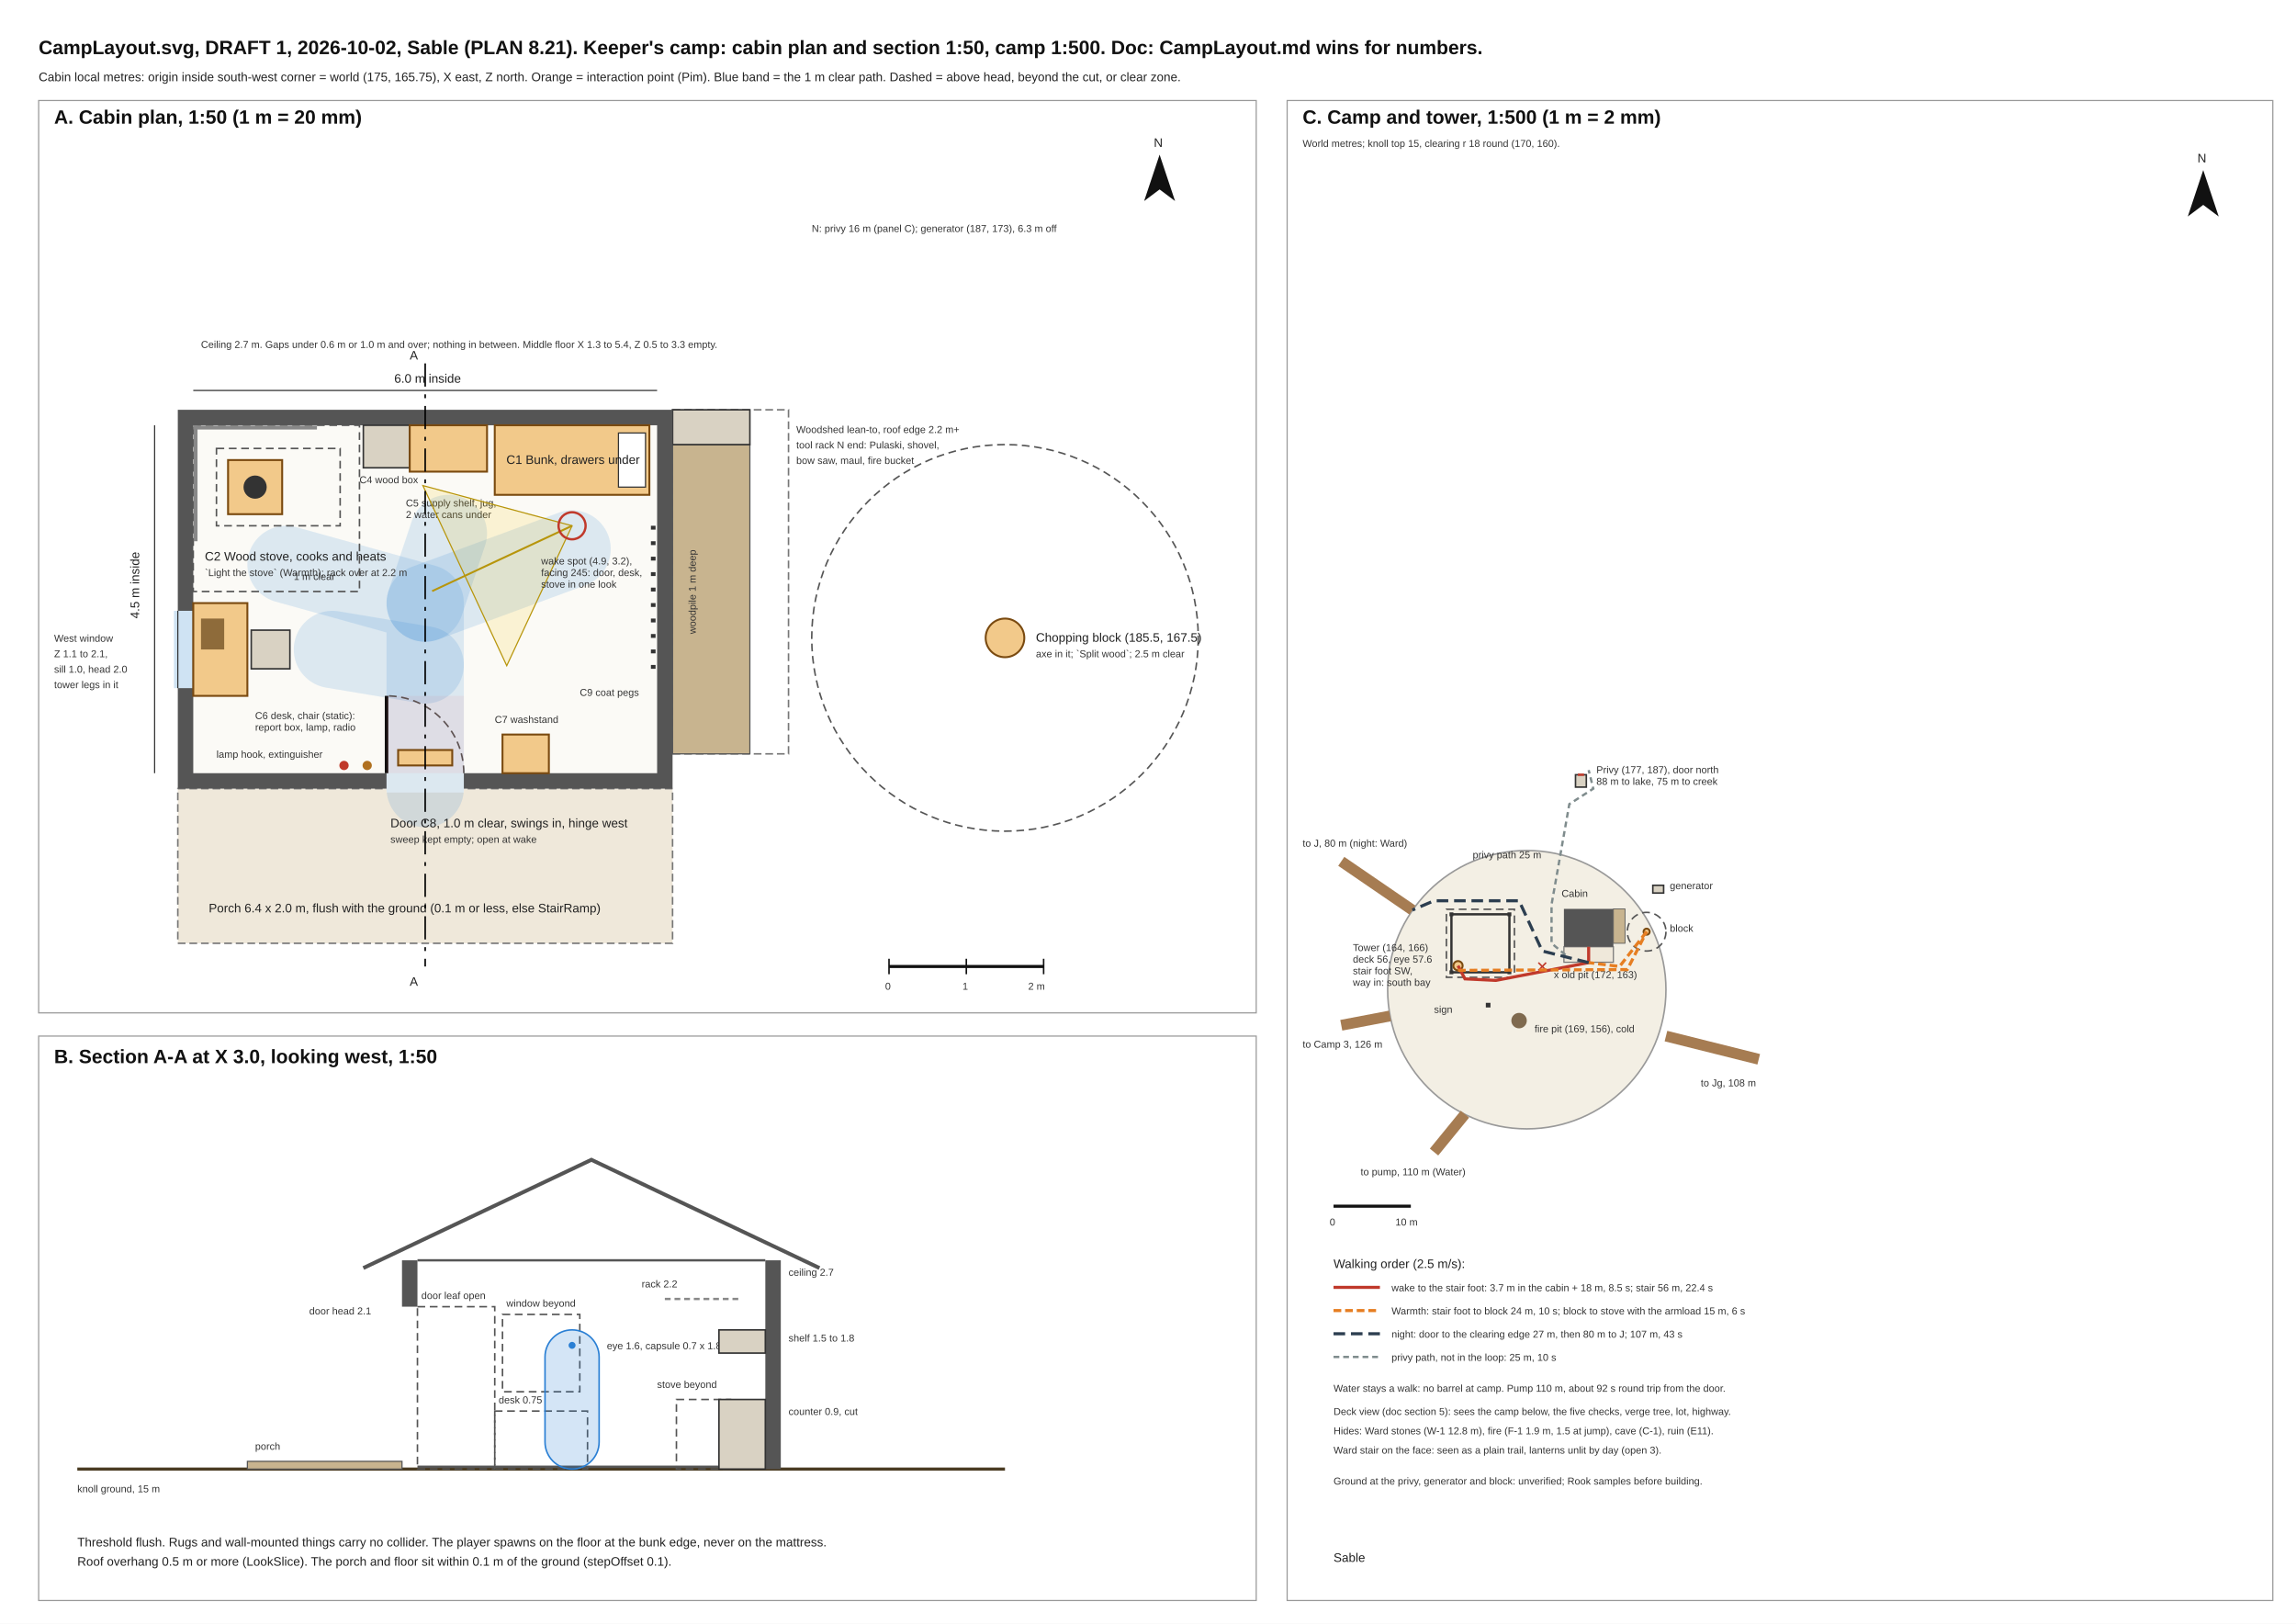
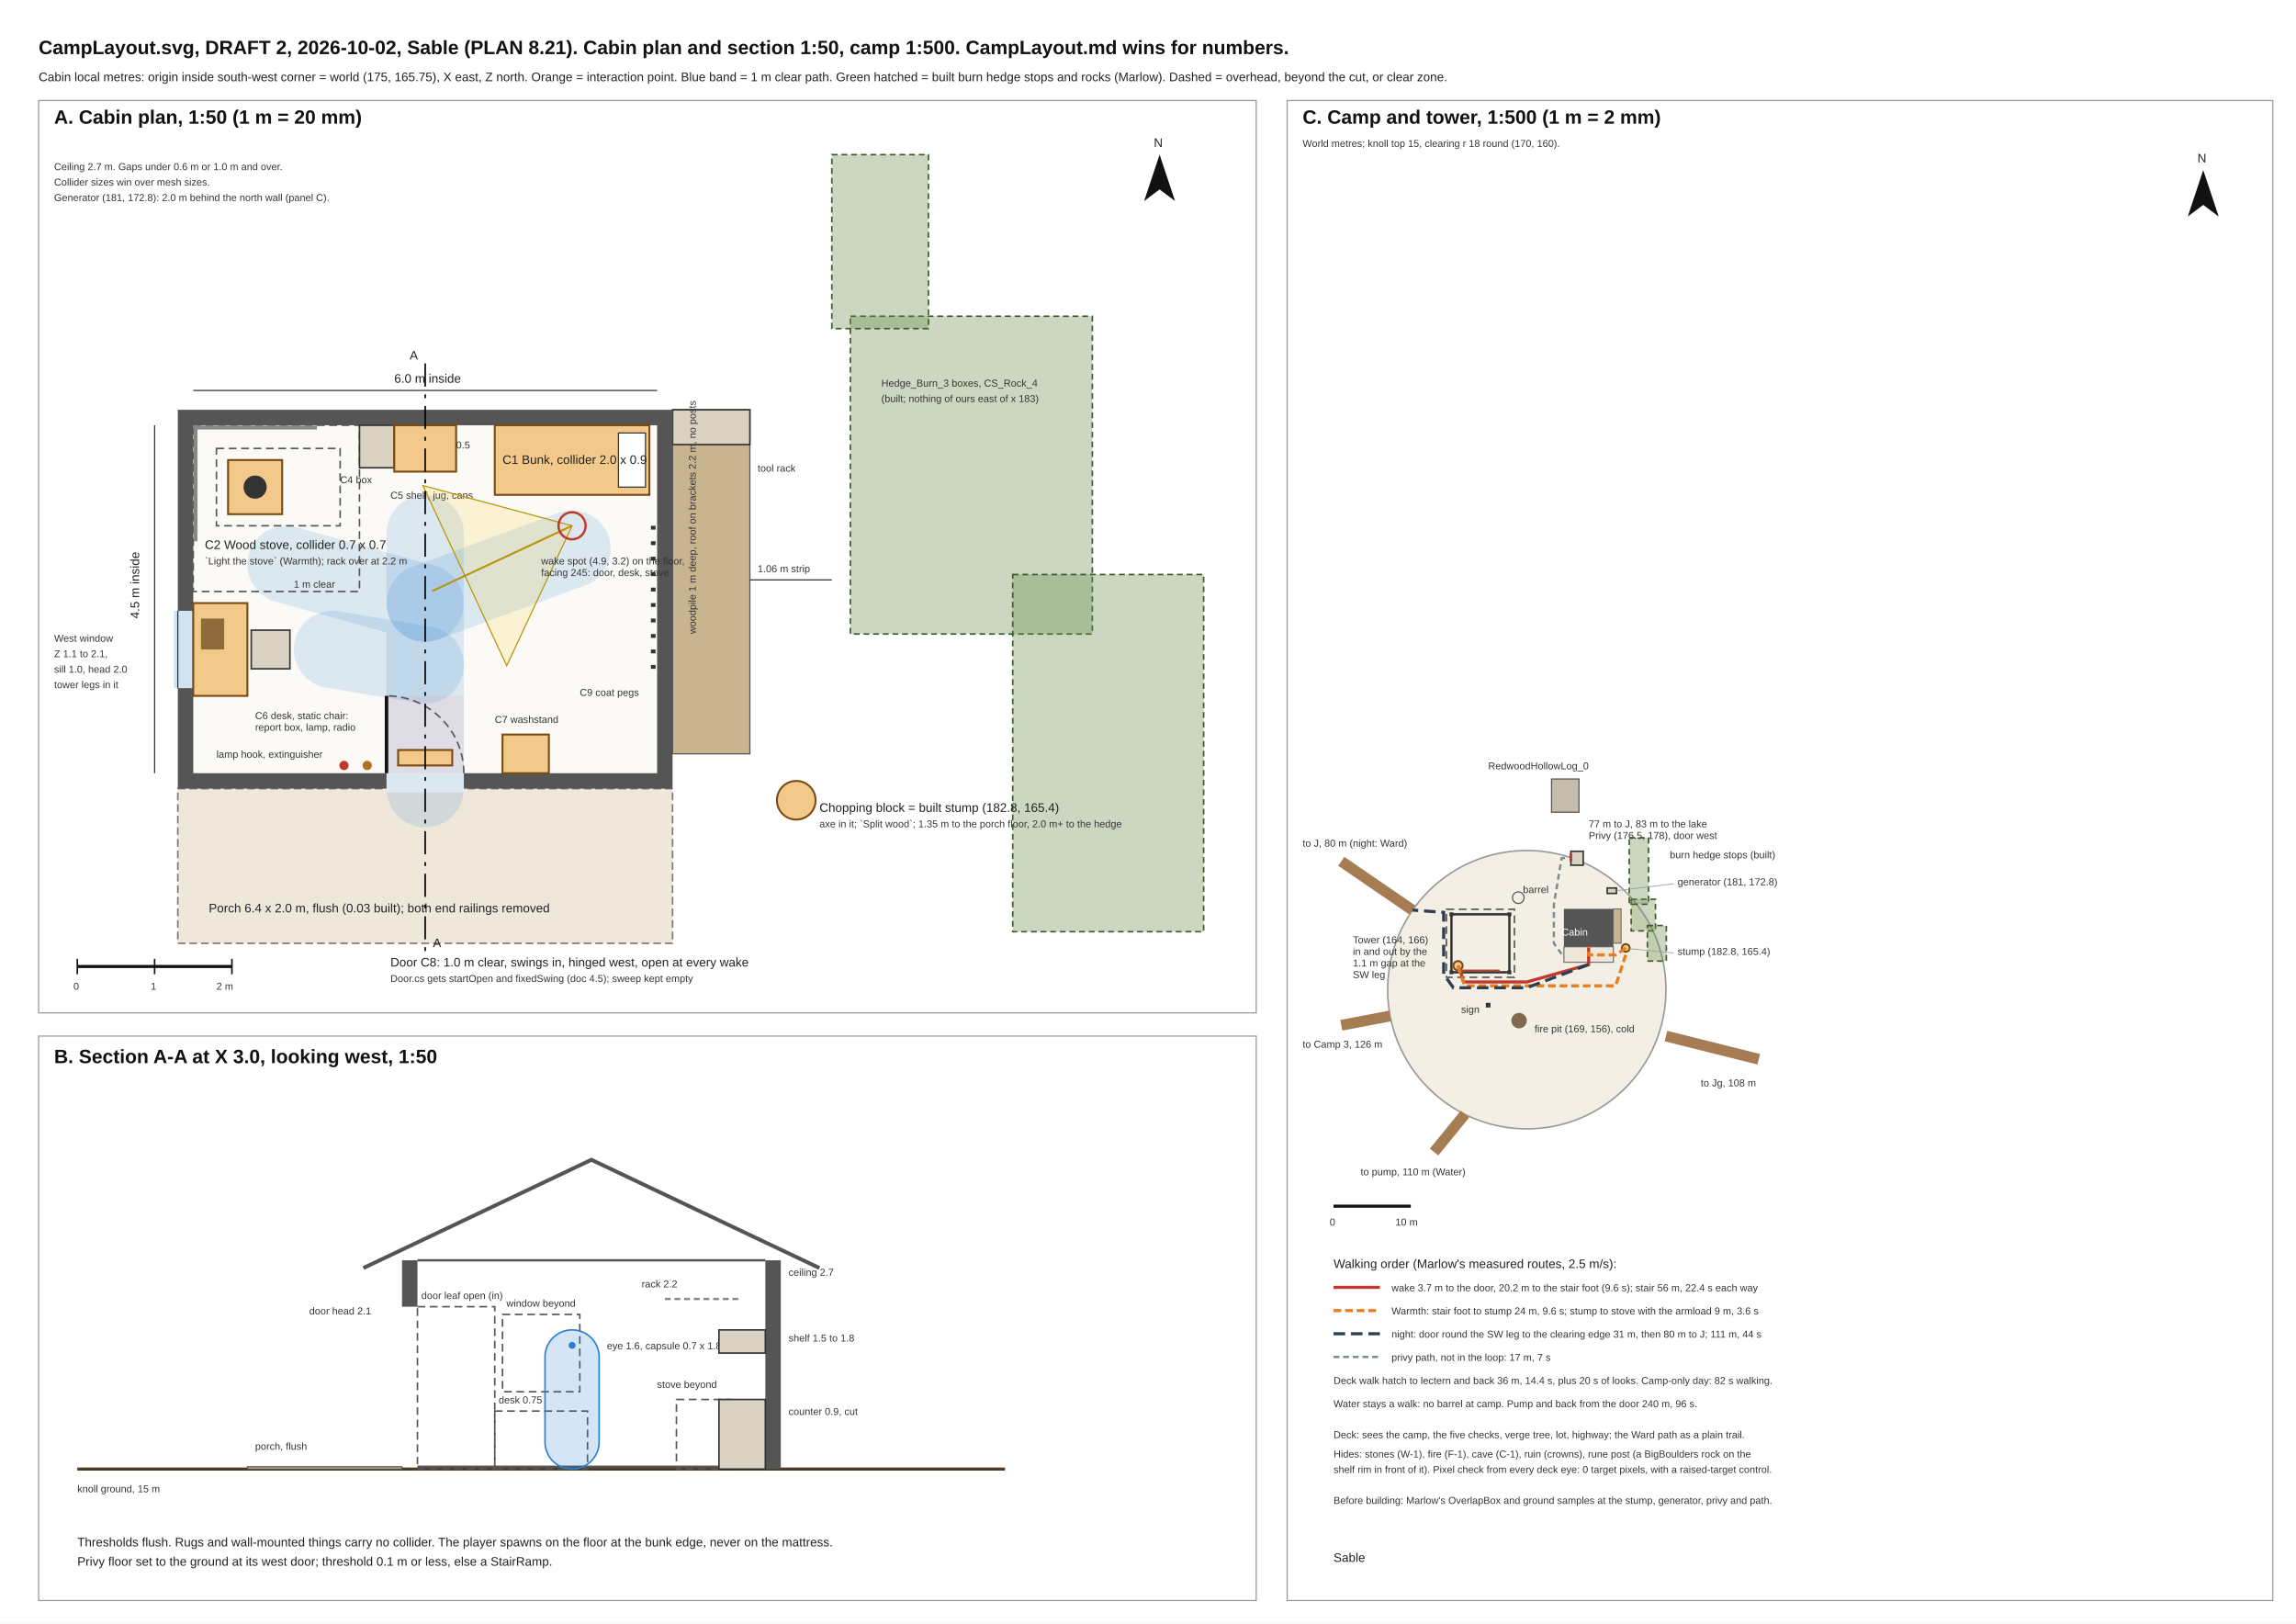
<svg xmlns="http://www.w3.org/2000/svg" width="594mm" height="420mm" viewBox="0 0 594 420" font-family="Arial, sans-serif">
  <style>
 .t{font-size:3.2px;fill:#222}
 .s{font-size:2.6px;fill:#333}
 .h{font-size:5px;font-weight:bold;fill:#111}
 .wall{fill:#555}
 .fur{fill:#d9d2c3;stroke:#333;stroke-width:0.4}
 .act{fill:#f2c98a;stroke:#7a4a10;stroke-width:0.5}
 .dash{fill:none;stroke:#555;stroke-width:0.4;stroke-dasharray:2 1.2}
+  .hedge{fill:#6b8e4e;fill-opacity:0.35;stroke:#3d5a2a;stroke-width:0.4;stroke-dasharray:1.5 1}
 .path{fill:none;stroke:#2a7fd4;stroke-width:20;stroke-opacity:0.15;stroke-linejoin:round;stroke-linecap:round}
 .route{fill:none;stroke:#c0392b;stroke-width:0.8}
 .warm{fill:none;stroke:#e67e22;stroke-width:0.8;stroke-dasharray:2 1}
 .night{fill:none;stroke:#2c3e50;stroke-width:0.8;stroke-dasharray:3 1.5}
 .priv{fill:none;stroke:#7f8c8d;stroke-width:0.6;stroke-dasharray:1.5 1}
 .frame{fill:none;stroke:#999;stroke-width:0.3}
</style>
  <rect x="0" y="0" width="594" height="420" fill="#fff" />
-   <text x="10" y="14" class="h">CampLayout.svg, DRAFT 1, 2026-10-02, Sable (PLAN 8.21). Keeper's camp: cabin plan and section 1:50, camp 1:500. Doc: CampLayout.md wins for numbers.</text>
-   <text x="10" y="21" class="t">Cabin local metres: origin inside south-west corner = world (175, 165.75), X east, Z north. Orange = interaction point (Pim). Blue band = the 1 m clear path. Dashed = above head, beyond the cut, or clear zone.</text>
+   <text x="10" y="14" class="h">CampLayout.svg, DRAFT 2, 2026-10-02, Sable (PLAN 8.21). Cabin plan and section 1:50, camp 1:500. CampLayout.md wins for numbers.</text>
+   <text x="10" y="21" class="t">Cabin local metres: origin inside south-west corner = world (175, 165.75), X east, Z north. Orange = interaction point. Blue band = 1 m clear path. Green hatched = built burn hedge stops and rocks (Marlow). Dashed = overhead, beyond the cut, or clear zone.</text>
  <rect x="10" y="26" width="315" height="236" class="frame" />
  <text x="14" y="32" class="h">A. Cabin plan, 1:50 (1 m = 20 mm)</text>
+   <rect x="220" y="81.8" width="62.6" height="82.2" class="hedge" />
+   <rect x="262" y="148.6" width="49.4" height="92.4" class="hedge" />
+   <rect x="215.2" y="40" width="25" height="45" class="hedge" />
+   <text x="228" y="100" class="s">Hedge_Burn_3 boxes, CS_Rock_4</text>
+   <text x="228" y="104" class="s">(built; nothing of ours east of x 183)</text>
  <rect x="46" y="204" width="128" height="40" fill="#efe8da" stroke="#777" stroke-width="0.4" stroke-dasharray="2 1" />
-   <text x="54" y="236" class="t">Porch 6.4 x 2.0 m, flush with the ground (0.1 m or less, else StairRamp)</text>
-   <rect x="174" y="106" width="30" height="89" fill="none" stroke="#777" stroke-width="0.4" stroke-dasharray="2 1" />
-   <rect x="174" y="115" width="20" height="80" fill="#c8b48f" stroke="#555" stroke-width="0.3" />
+   <text x="54" y="236" class="t">Porch 6.4 x 2.0 m, flush (0.03 built); both end railings removed</text>
+   <rect x="174" y="106" width="20" height="89" fill="#c8b48f" stroke="#555" stroke-width="0.3" />
  <rect x="174" y="106" width="20" height="9" class="fur" />
-   <text x="206" y="112" class="s">Woodshed lean-to, roof edge 2.2 m+</text>
-   <text x="206" y="116" class="s">tool rack N end: Pulaski, shovel,</text>
-   <text x="206" y="120" class="s">bow saw, maul, fire bucket</text>
-   <text x="176" y="160" class="s" transform="rotate(-90 180 160)">woodpile 1 m deep</text>
-   <circle cx="260" cy="165" r="50" class="dash" />
-   <circle cx="260" cy="165" r="5" class="act" />
-   <text x="268" y="166" class="t">Chopping block (185.5, 167.5)</text>
-   <text x="268" y="170" class="s">axe in it; `Split wood`; 2.5 m clear</text>
+   <text x="176" y="160" class="s" transform="rotate(-90 180 160)">woodpile 1 m deep, roof on brackets 2.2 m, no posts</text>
+   <line x1="194" y1="150" x2="215.2" y2="150" stroke="#333" stroke-width="0.3" />
+   <text x="196" y="148" class="s">1.06 m strip</text>
+   <text x="196" y="122" class="s">tool rack</text>
+   <circle cx="206" cy="207" r="5" class="act" />
+   <text x="212" y="210" class="t">Chopping block = built stump (182.8, 165.4)</text>
+   <text x="212" y="214" class="s">axe in it; `Split wood`; 1.35 m to the porch floor, 2.0 m+ to the hedge</text>
  <rect x="46" y="106" width="128" height="98" class="wall" />
  <rect x="50" y="110" width="120" height="90" fill="#fbfaf6" />
  <rect x="100" y="199" width="20" height="6" fill="#fbfaf6" />
  <rect x="45" y="158" width="6" height="20" fill="#cfe3f3" />
  <line x1="46" y1="158" x2="46" y2="178" stroke="#333" stroke-width="0.3" />
  <line x1="50" y1="158" x2="50" y2="178" stroke="#333" stroke-width="0.3" />
  <text x="14" y="166" class="s">West window</text>
  <text x="14" y="170" class="s">Z 1.1 to 2.1,</text>
  <text x="14" y="174" class="s">sill 1.0, head 2.0</text>
  <text x="14" y="178" class="s">tower legs in it</text>
  <polyline class="path" points="110,204 110,156 74,146" />
  <polyline class="path" points="110,156 148,142" />
  <polyline class="path" points="110,172 86,168" />
-   <polyline class="path" points="110,156 116,138" />
+   <polyline class="path" points="110,156 110,138" />
  <line x1="100" y1="200" x2="100" y2="180" stroke="#111" stroke-width="0.9" />
  <path d="M120,200 A20,20 0 0 0 100,180" class="dash" />
  <rect x="100" y="180" width="20" height="20" fill="#ff0000" fill-opacity="0.05" />
  <rect x="103" y="194" width="14" height="4" class="act" />
-   <text x="101" y="214" class="t">Door C8, 1.0 m clear, swings in, hinge west</text>
-   <text x="101" y="218" class="s">sweep kept empty; open at wake</text>
+   <text x="101" y="250" class="t">Door C8: 1.0 m clear, swings in, hinged west, open at every wake</text>
+   <text x="101" y="254" class="s">Door.cs gets startOpen and fixedSwing (doc 4.5); sweep kept empty</text>
  <circle cx="95" cy="198" r="1.2" fill="#b07020" />
  <circle cx="89" cy="198" r="1.2" fill="#c0392b" />
  <text x="56" y="196" class="s">lamp hook, extinguisher</text>
  <rect x="50" y="110" width="43" height="43" class="dash" />
-   <text x="76" y="150" class="s">1 m clear</text>
+   <text x="76" y="152" class="s">1 m clear</text>
  <line x1="50.6" y1="110" x2="50.6" y2="140" stroke="#888" stroke-width="1" />
  <line x1="50" y1="110.6" x2="82" y2="110.6" stroke="#888" stroke-width="1" />
  <rect x="59" y="119" width="14" height="14" class="act" />
  <circle cx="66" cy="126" r="3" fill="#333" />
  <rect x="56" y="116" width="32" height="20" class="dash" />
-   <text x="53" y="145" class="t">C2 Wood stove, cooks and heats</text>
-   <text x="53" y="149" class="s">`Light the stove` (Warmth); rack over at 2.2 m</text>
-   <rect x="94" y="110" width="12" height="11" class="fur" />
-   <text x="93" y="125" class="s">C4 wood box</text>
-   <rect x="106" y="110" width="20" height="12" class="act" />
-   <text x="105" y="131" class="s">C5 supply shelf, jug,</text>
-   <text x="105" y="134" class="s">2 water cans under</text>
+   <text x="53" y="142" class="t">C2 Wood stove, collider 0.7 x 0.7</text>
+   <text x="53" y="146" class="s">`Light the stove` (Warmth); rack over at 2.2 m</text>
+   <rect x="93" y="110" width="9" height="11" class="fur" />
+   <text x="88" y="125" class="s">C4 box</text>
+   <rect x="102" y="110" width="16" height="12" class="act" />
+   <text x="101" y="129" class="s">C5 shelf, jug, cans</text>
+   <text x="118" y="116" class="s">0.5</text>
  <rect x="128" y="110" width="40" height="18" class="act" />
  <rect x="160" y="112" width="7" height="14" fill="#fff" stroke="#333" stroke-width="0.3" />
-   <text x="131" y="120" class="t">C1 Bunk, drawers under</text>
+   <text x="130" y="120" class="t">C1 Bunk, collider 2.0 x 0.9</text>
  <polygon points="148,136 131.1,172.2 109.4,125.6" fill="#f1c40f" fill-opacity="0.15" stroke="#b7950b" stroke-width="0.3" />
  <line x1="148" y1="136" x2="111.8" y2="152.9" stroke="#b7950b" stroke-width="0.5" />
  <circle cx="148" cy="136" r="3.5" fill="none" stroke="#c0392b" stroke-width="0.6" />
-   <text x="140" y="146" class="s">wake spot (4.9, 3.2),</text>
-   <text x="140" y="149" class="s">facing 245: door, desk,</text>
-   <text x="140" y="152" class="s">stove in one look</text>
+   <text x="140" y="146" class="s">wake spot (4.9, 3.2) on the floor,</text>
+   <text x="140" y="149" class="s">facing 245: door, desk, stove</text>
  <rect x="50" y="156" width="14" height="24" class="act" />
  <rect x="52" y="160" width="6" height="8" fill="#8e6b3a" />
  <rect x="65" y="163" width="10" height="10" class="fur" />
-   <text x="66" y="186" class="s">C6 desk, chair (static):</text>
+   <text x="66" y="186" class="s">C6 desk, static chair:</text>
  <text x="66" y="189" class="s">report box, lamp, radio</text>
  <rect x="130" y="190" width="12" height="10" class="act" />
  <text x="128" y="187" class="s">C7 washstand</text>
  <line x1="169" y1="136" x2="169" y2="176" stroke="#333" stroke-width="1.2" stroke-dasharray="1 3" />
  <text x="150" y="180" class="s">C9 coat pegs</text>
  <line x1="50" y1="101" x2="170" y2="101" stroke="#333" stroke-width="0.3" />
  <text x="102" y="99" class="t">6.0 m inside</text>
  <line x1="40" y1="110" x2="40" y2="200" stroke="#333" stroke-width="0.3" />
  <text x="36" y="160" class="t" transform="rotate(-90 36 160)">4.5 m inside</text>
-   <text x="52" y="90" class="s">Ceiling 2.7 m. Gaps under 0.6 m or 1.0 m and over; nothing in between. Middle floor X 1.3 to 5.4, Z 0.5 to 3.3 empty.</text>
-   <line x1="110" y1="94" x2="110" y2="250" stroke="#000" stroke-width="0.4" stroke-dasharray="6 2 1 2" />
+   <text x="14" y="44" class="s">Ceiling 2.7 m. Gaps under 0.6 m or 1.0 m and over.</text>
+   <text x="14" y="48" class="s">Collider sizes win over mesh sizes.</text>
+   <text x="14" y="52" class="s">Generator (181, 172.8): 2.0 m behind the north wall (panel C).</text>
+   <line x1="110" y1="94" x2="110" y2="246" stroke="#000" stroke-width="0.4" stroke-dasharray="6 2 1 2" />
  <text x="106" y="93" class="t">A</text>
-   <text x="106" y="255" class="t">A</text>
-   <text x="210" y="60" class="s">N: privy 16 m (panel C); generator (187, 173), 6.3 m off</text>
+   <text x="112" y="245" class="t">A</text>
  <path d="M300,40 L304,52 L300,49 L296,52 Z" fill="#111" />
  <text x="298.5" y="38" class="t">N</text>
-   <line x1="230" y1="250" x2="270" y2="250" stroke="#111" stroke-width="0.8" />
-   <line x1="230" y1="248" x2="230" y2="252" stroke="#111" stroke-width="0.4" />
-   <line x1="250" y1="248" x2="250" y2="252" stroke="#111" stroke-width="0.4" />
-   <line x1="270" y1="248" x2="270" y2="252" stroke="#111" stroke-width="0.4" />
-   <text x="229" y="256" class="s">0</text>
-   <text x="249" y="256" class="s">1</text>
-   <text x="266" y="256" class="s">2 m</text>
+   <line x1="20" y1="250" x2="60" y2="250" stroke="#111" stroke-width="0.8" />
+   <line x1="20" y1="248" x2="20" y2="252" stroke="#111" stroke-width="0.4" />
+   <line x1="40" y1="248" x2="40" y2="252" stroke="#111" stroke-width="0.4" />
+   <line x1="60" y1="248" x2="60" y2="252" stroke="#111" stroke-width="0.4" />
+   <text x="19" y="256" class="s">0</text>
+   <text x="39" y="256" class="s">1</text>
+   <text x="56" y="256" class="s">2 m</text>
  <rect x="10" y="268" width="315" height="146" class="frame" />
  <text x="14" y="275" class="h">B. Section A-A at X 3.0, looking west, 1:50</text>
  <line x1="20" y1="380" x2="260" y2="380" stroke="#4a3b22" stroke-width="0.8" />
  <text x="20" y="386" class="s">knoll ground, 15 m</text>
-   <rect x="64" y="378" width="40" height="2" fill="#c8b48f" stroke="#555" stroke-width="0.3" />
-   <text x="66" y="375" class="s">porch</text>
+   <rect x="64" y="379.4" width="40" height="0.6" fill="#c8b48f" stroke="#555" stroke-width="0.3" />
+   <text x="66" y="375" class="s">porch, flush</text>
  <rect x="104" y="326" width="4" height="12" class="wall" />
  <rect x="198" y="326" width="4" height="54" class="wall" />
  <line x1="108" y1="379.4" x2="198" y2="379.4" stroke="#555" stroke-width="0.6" />
  <line x1="108" y1="326" x2="198" y2="326" stroke="#555" stroke-width="0.6" />
  <polyline points="94,328 153,300 212,328" fill="none" stroke="#555" stroke-width="1" />
  <rect x="108" y="338" width="20" height="42" class="dash" />
-   <text x="109" y="336" class="s">door leaf open</text>
+   <text x="109" y="336" class="s">door leaf open (in)</text>
  <rect x="130" y="340" width="20" height="20" class="dash" />
  <text x="131" y="338" class="s">window beyond</text>
  <rect x="128" y="365" width="24" height="15" class="dash" />
  <text x="129" y="363" class="s">desk 0.75</text>
  <rect x="141" y="344" width="14" height="36" rx="7" fill="#2a7fd4" fill-opacity="0.2" stroke="#2a7fd4" stroke-width="0.4" />
  <circle cx="148" cy="348" r="0.9" fill="#2a7fd4" />
  <text x="157" y="349" class="s">eye 1.6, capsule 0.7 x 1.8</text>
  <rect x="175" y="362" width="14" height="18" class="dash" />
  <line x1="172" y1="336" x2="192" y2="336" stroke="#888" stroke-width="0.6" stroke-dasharray="1.5 1" />
  <text x="166" y="333" class="s">rack 2.2</text>
  <text x="170" y="359" class="s">stove beyond</text>
  <rect x="186" y="362" width="12" height="18" class="fur" />
  <rect x="186" y="344" width="12" height="6" class="fur" />
  <text x="204" y="347" class="s">shelf 1.5 to 1.8</text>
  <text x="204" y="366" class="s">counter 0.9, cut</text>
  <text x="204" y="330" class="s">ceiling 2.7</text>
  <text x="80" y="340" class="s">door head 2.1</text>
-   <text x="20" y="400" class="t">Threshold flush. Rugs and wall-mounted things carry no collider. The player spawns on the floor at the bunk edge, never on the mattress.</text>
-   <text x="20" y="405" class="t">Roof overhang 0.5 m or more (LookSlice). The porch and floor sit within 0.1 m of the ground (stepOffset 0.1).</text>
+   <text x="20" y="400" class="t">Thresholds flush. Rugs and wall-mounted things carry no collider. The player spawns on the floor at the bunk edge, never on the mattress.</text>
+   <text x="20" y="405" class="t">Privy floor set to the ground at its west door; threshold 0.1 m or less, else a StairRamp.</text>
  <rect x="333" y="26" width="255" height="388" class="frame" />
  <text x="337" y="32" class="h">C. Camp and tower, 1:500 (1 m = 2 mm)</text>
  <text x="337" y="38" class="s">World metres; knoll top 15, clearing r 18 round (170, 160).</text>
  <circle cx="395" cy="256" r="36" fill="#f3efe4" stroke="#999" stroke-width="0.4" />
+   <rect x="422" y="232.6" width="6.3" height="8.2" class="hedge" />
+   <rect x="426.2" y="239.4" width="4.9" height="9.2" class="hedge" />
+   <rect x="421.5" y="216.7" width="5" height="17.2" class="hedge" />
+   <text x="432" y="222" class="s">burn hedge stops (built)</text>
+   <rect x="401.4" y="201.5" width="7.1" height="8.6" fill="#8e7a5a" fill-opacity="0.5" stroke="#555" stroke-width="0.3" />
+   <text x="385" y="199" class="s">RedwoodHollowLog_0</text>
  <line x1="365.4" y1="235.4" x2="347" y2="222.8" stroke="#a67c52" stroke-width="2.8" />
  <text x="337" y="219" class="s">to J, 80 m (night: Ward)</text>
  <line x1="359.6" y1="262.8" x2="347" y2="265.2" stroke="#a67c52" stroke-width="2.8" />
  <text x="337" y="271" class="s">to Camp 3, 126 m</text>
  <line x1="379" y1="288.2" x2="371" y2="298" stroke="#a67c52" stroke-width="2.8" />
  <text x="352" y="304" class="s">to pump, 110 m (Water)</text>
  <line x1="431" y1="268" x2="455" y2="274" stroke="#a67c52" stroke-width="2.8" />
  <text x="440" y="281" class="s">to Jg, 108 m</text>
  <rect x="374.2" y="235.2" width="17.6" height="17.6" class="dash" />
  <rect x="375.5" y="236.5" width="15" height="15" fill="none" stroke="#333" stroke-width="0.6" />
  <rect x="375" y="236" width="1" height="1" fill="#333" />
  <rect x="390" y="236" width="1" height="1" fill="#333" />
  <rect x="375" y="251" width="1" height="1" fill="#333" />
  <rect x="390" y="251" width="1" height="1" fill="#333" />
+   <line x1="378.2" y1="251" x2="388" y2="251" stroke="#c0392b" stroke-width="0.4" />
  <circle cx="377.2" cy="249.8" r="1.2" class="act" />
-   <text x="350" y="246" class="s">Tower (164, 166)</text>
-   <text x="350" y="249" class="s">deck 56, eye 57.6</text>
-   <text x="350" y="252" class="s">stair foot SW,</text>
-   <text x="350" y="255" class="s">way in: south bay</text>
+   <circle cx="392.8" cy="232.2" r="1.5" fill="none" stroke="#555" stroke-width="0.3" />
+   <text x="394" y="231" class="s">barrel</text>
+   <text x="350" y="244" class="s">Tower (164, 166)</text>
+   <text x="350" y="247" class="s">in and out by the</text>
+   <text x="350" y="250" class="s">1.1 m gap at the</text>
+   <text x="350" y="253" class="s">SW leg</text>
  <rect x="404.6" y="244.9" width="12.8" height="4" fill="#efe8da" stroke="#777" stroke-width="0.3" />
  <rect x="404.6" y="235.1" width="12.8" height="9.8" fill="#555" />
-   <rect x="417.4" y="235.1" width="3" height="8.9" fill="#c8b48f" stroke="#555" stroke-width="0.2" />
-   <text x="404" y="232" class="s">Cabin</text>
-   <circle cx="426" cy="241" r="5" class="dash" />
-   <circle cx="426" cy="241" r="0.8" class="act" />
-   <text x="432" y="241" class="s">block</text>
-   <rect x="427.6" y="229" width="2.8" height="2" class="fur" />
-   <text x="432" y="230" class="s">generator</text>
-   <rect x="407.6" y="200.4" width="2.8" height="3.2" class="fur" />
-   <line x1="408.2" y1="200.4" x2="409.8" y2="200.4" stroke="#c0392b" stroke-width="0.6" />
-   <text x="413" y="200" class="s">Privy (177, 187), door north</text>
-   <text x="413" y="203" class="s">88 m to lake, 75 m to creek</text>
-   <polyline class="priv" points="405,247 401.4,244 401.4,234 406,208 412.2,204 411,199.2" />
-   <text x="381" y="222" class="s">privy path 25 m</text>
+   <rect x="417.4" y="235.1" width="2" height="8.9" fill="#c8b48f" stroke="#555" stroke-width="0.2" />
+   <text x="404" y="242" class="s" fill="#fff" style="fill:#fff">Cabin</text>
+   <circle cx="420.6" cy="245.2" r="1" class="act" />
+   <text x="434" y="247" class="s">stump (182.8, 165.4)</text>
+   <line x1="421.6" y1="245.4" x2="433" y2="246.5" stroke="#999" stroke-width="0.2" />
+   <rect x="415.8" y="229.7" width="2.4" height="1.4" class="fur" />
+   <text x="434" y="229" class="s">generator (181, 172.8)</text>
+   <line x1="418.2" y1="230.4" x2="433" y2="228.6" stroke="#999" stroke-width="0.2" />
+   <rect x="406.4" y="220.2" width="3.2" height="3.6" class="fur" />
+   <line x1="406.4" y1="220.8" x2="406.4" y2="222.8" stroke="#c0392b" stroke-width="0.7" />
+   <text x="411" y="217" class="s">Privy (176.5, 178), door west</text>
+   <text x="411" y="214" class="s">77 m to J, 83 m to the lake</text>
+   <polyline class="priv" points="404,246.8 402,244 402,234 404,222 405.8,221.8" />
  <circle cx="393" cy="264" r="2" fill="#7f6a4f" />
  <text x="397" y="267" class="s">fire pit (169, 156), cold</text>
-   <text x="402" y="253" class="s">x old pit (172, 163)</text>
-   <line x1="398" y1="249" x2="400" y2="251" stroke="#c0392b" stroke-width="0.4" />
-   <line x1="400" y1="249" x2="398" y2="251" stroke="#c0392b" stroke-width="0.4" />
  <rect x="384.4" y="259.4" width="1.2" height="1.2" fill="#333" />
-   <text x="371" y="262" class="s">sign</text>
-   <polyline class="route" points="411,244.9 411,249 387,253.6 379,253.2 377.2,249.8" />
-   <polyline class="warm" points="377.2,251 421,250.8 426,241" />
-   <polyline class="warm" points="426,241 419,250 411,249" />
-   <polyline class="night" points="411,249 399,246 393,233 371,233 365.4,235.4" />
+   <text x="378" y="262" class="s">sign</text>
+   <polyline class="route" points="411,244.9 411,249.5 395,254 378.6,254 377.8,251 377.2,249.8" />
+   <polyline class="warm" points="377.2,249.8 377.8,252 379,255 418,255 420.6,247" />
+   <polyline class="warm" points="420.6,245.2 418,247 411,247 411,244.9" />
+   <polyline class="night" points="411,249.5 395,255.5 376,255.5 373.5,252 373.5,236 365.4,235.4" />
  <path d="M570,44 L574,56 L570,53 L566,56 Z" fill="#111" />
  <text x="568.5" y="42" class="t">N</text>
  <line x1="345" y1="312" x2="365" y2="312" stroke="#111" stroke-width="0.8" />
  <text x="344" y="317" class="s">0</text>
  <text x="361" y="317" class="s">10 m</text>
-   <text x="345" y="328" class="t">Walking order (2.5 m/s):</text>
+   <text x="345" y="328" class="t">Walking order (Marlow's measured routes, 2.5 m/s):</text>
  <line x1="345" y1="333" x2="357" y2="333" class="route" />
-   <text x="360" y="334" class="s">wake to the stair foot: 3.7 m in the cabin + 18 m, 8.5 s; stair 56 m, 22.4 s</text>
+   <text x="360" y="334" class="s">wake 3.7 m to the door, 20.2 m to the stair foot (9.6 s); stair 56 m, 22.4 s each way</text>
  <line x1="345" y1="339" x2="357" y2="339" class="warm" />
-   <text x="360" y="340" class="s">Warmth: stair foot to block 24 m, 10 s; block to stove with the armload 15 m, 6 s</text>
+   <text x="360" y="340" class="s">Warmth: stair foot to stump 24 m, 9.6 s; stump to stove with the armload 9 m, 3.6 s</text>
  <line x1="345" y1="345" x2="357" y2="345" class="night" />
-   <text x="360" y="346" class="s">night: door to the clearing edge 27 m, then 80 m to J; 107 m, 43 s</text>
+   <text x="360" y="346" class="s">night: door round the SW leg to the clearing edge 31 m, then 80 m to J; 111 m, 44 s</text>
  <line x1="345" y1="351" x2="357" y2="351" class="priv" />
-   <text x="360" y="352" class="s">privy path, not in the loop: 25 m, 10 s</text>
-   <text x="345" y="360" class="s">Water stays a walk: no barrel at camp. Pump 110 m, about 92 s round trip from the door.</text>
-   <text x="345" y="366" class="s">Deck view (doc section 5): sees the camp below, the five checks, verge tree, lot, highway.</text>
-   <text x="345" y="371" class="s">Hides: Ward stones (W-1 12.8 m), fire (F-1 1.9 m, 1.5 at jump), cave (C-1), ruin (E11).</text>
-   <text x="345" y="376" class="s">Ward stair on the face: seen as a plain trail, lanterns unlit by day (open 3).</text>
-   <text x="345" y="384" class="s">Ground at the privy, generator and block: unverified; Rook samples before building.</text>
+   <text x="360" y="352" class="s">privy path, not in the loop: 17 m, 7 s</text>
+   <text x="345" y="358" class="s">Deck walk hatch to lectern and back 36 m, 14.4 s, plus 20 s of looks. Camp-only day: 82 s walking.</text>
+   <text x="345" y="364" class="s">Water stays a walk: no barrel at camp. Pump and back from the door 240 m, 96 s.</text>
+   <text x="345" y="372" class="s">Deck: sees the camp, the five checks, verge tree, lot, highway; the Ward path as a plain trail.</text>
+   <text x="345" y="377" class="s">Hides: stones (W-1), fire (F-1), cave (C-1), ruin (crowns), rune post (a BigBoulders rock on the</text>
+   <text x="345" y="381" class="s">shelf rim in front of it). Pixel check from every deck eye: 0 target pixels, with a raised-target control.</text>
+   <text x="345" y="389" class="s">Before building: Marlow's OverlapBox and ground samples at the stump, generator, privy and path.</text>
  <text x="345" y="404" class="t">Sable</text>
</svg>
